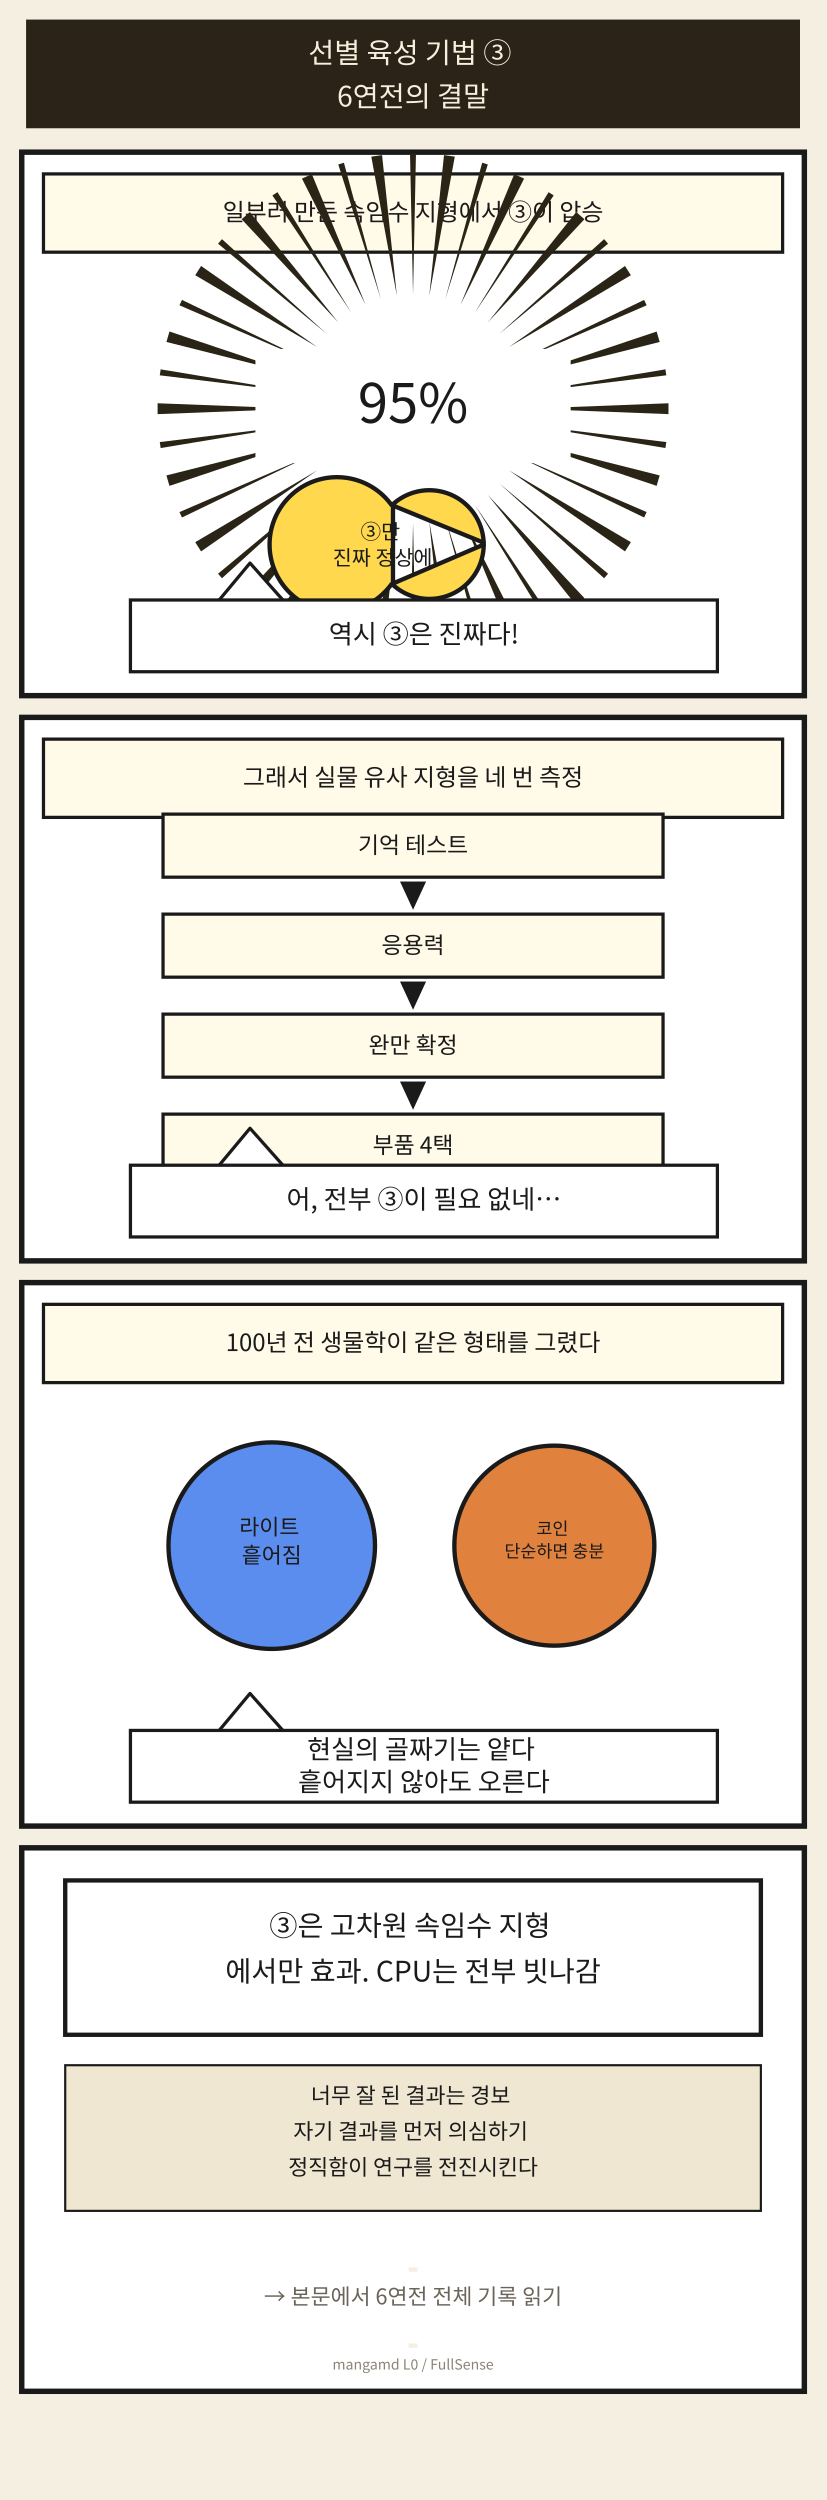
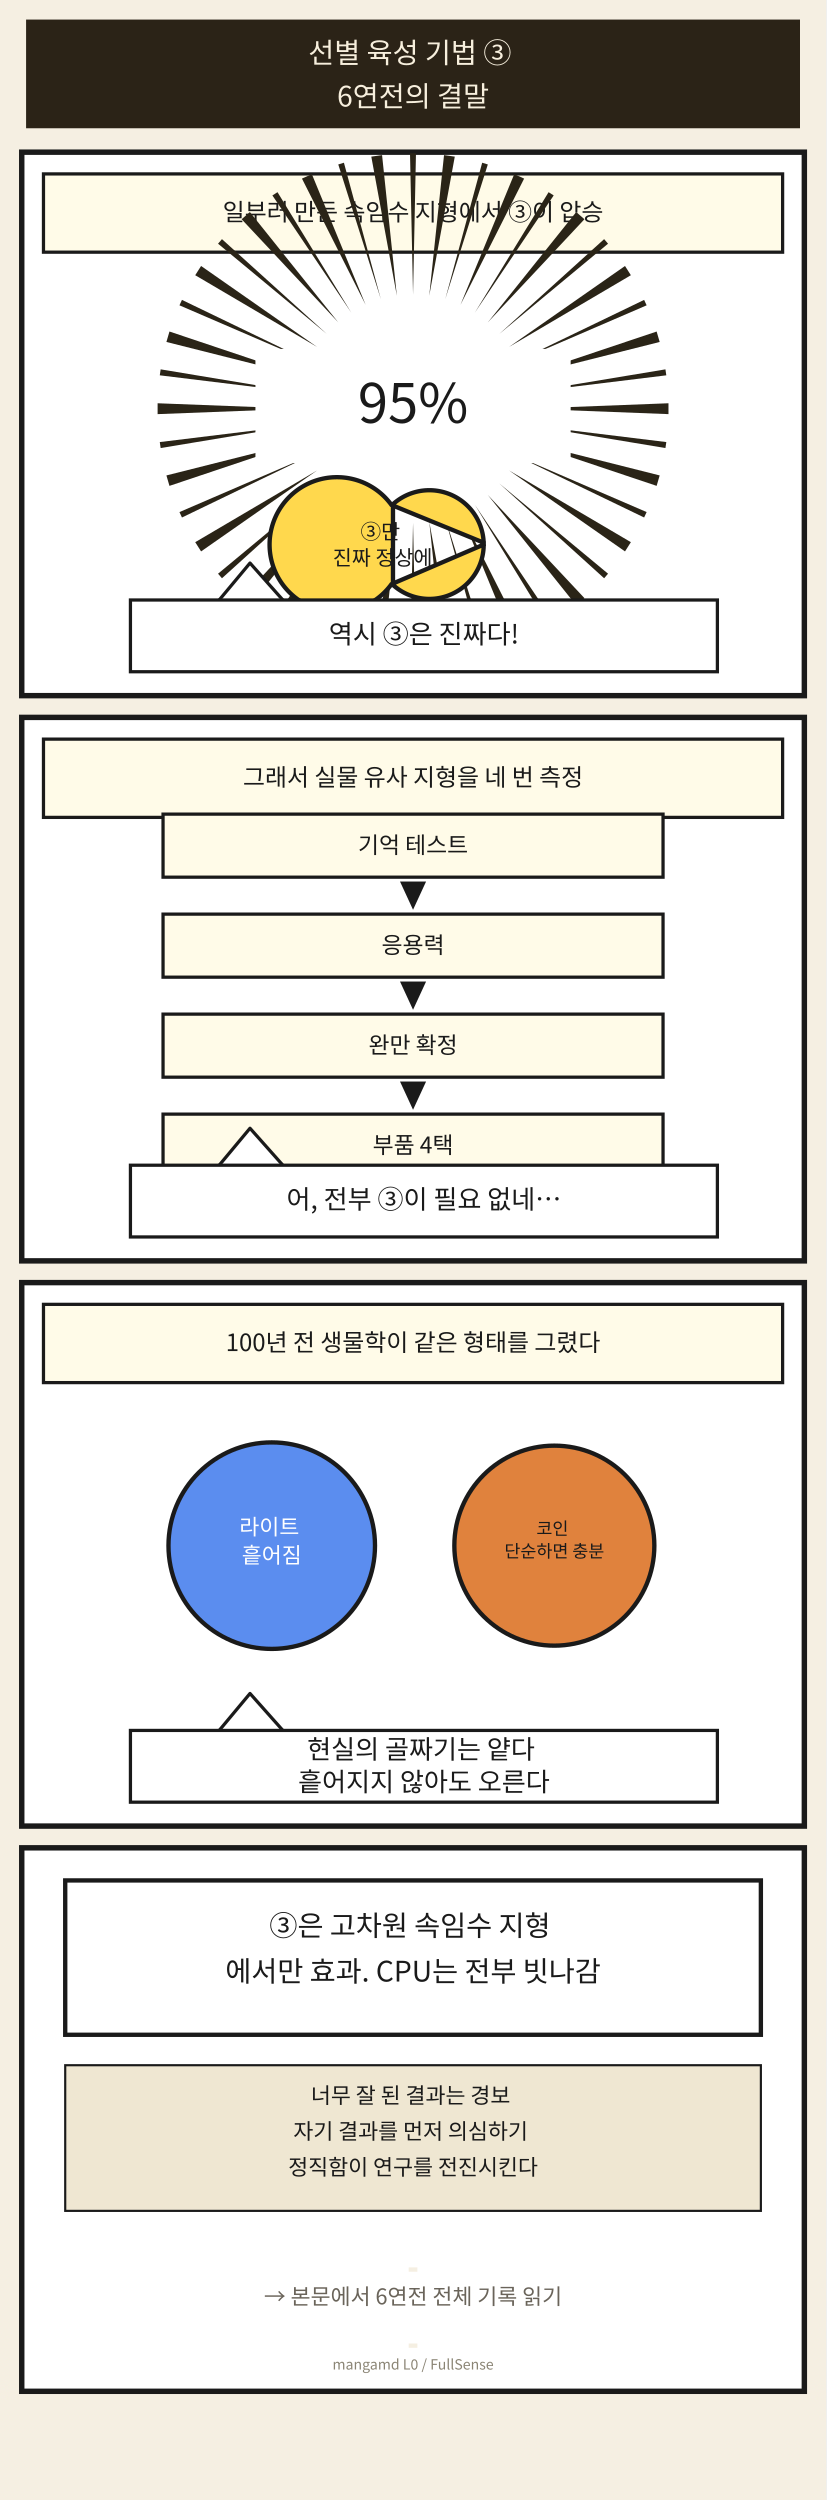
<svg xmlns="http://www.w3.org/2000/svg" viewBox="0 0 760 2300" role="img" aria-label="등산 6연전 — 선별 육성 기법은 언제 효과가 있나?" style="width:100%;height:auto;max-width:1200px">
  <defs />
  <rect width="760" height="2300" fill="#f5efe2" />
  <g transform="translate(0.00,0.00) scale(1)">
    <path d="M 24.00,18.00 L 736.00,18.00 L 736.00,118.00 L 24.00,118.00 Z" fill="#2b2317" stroke="none" stroke-width="3" />
    <text font-family="'Malgun Gothic','Noto Sans CJK KR',sans-serif" font-size="26" fill="#f7efdd" text-anchor="middle">
      <tspan x="380.0" y="58.0">선별 육성 기법 ③</tspan>
      <tspan x="380.0" y="98.0">6연전의 결말</tspan>
    </text>
  </g>
  <g transform="translate(0.00,0.00) scale(1)">
    <path d="M 20.00,140.00 L 740.00,140.00 L 740.00,640.00 L 20.00,640.00 Z" fill="#ffffff" stroke="#1a1a1a" stroke-width="5" />
    <text font-family="'Malgun Gothic','Noto Sans CJK KR',sans-serif" font-size="1" fill="#1a1a1a" text-anchor="middle">
      <tspan x="0.0" y="0.0" />
    </text>
  </g>
  <g transform="translate(0.00,0.00) scale(1)">
    <path d="M 20.00,660.00 L 740.00,660.00 L 740.00,1160.00 L 20.00,1160.00 Z" fill="#ffffff" stroke="#1a1a1a" stroke-width="5" />
    <text font-family="'Malgun Gothic','Noto Sans CJK KR',sans-serif" font-size="1" fill="#1a1a1a" text-anchor="middle">
      <tspan x="0.0" y="0.0" />
    </text>
  </g>
  <g transform="translate(0.00,0.00) scale(1)">
    <path d="M 20.00,1180.00 L 740.00,1180.00 L 740.00,1680.00 L 20.00,1680.00 Z" fill="#ffffff" stroke="#1a1a1a" stroke-width="5" />
    <text font-family="'Malgun Gothic','Noto Sans CJK KR',sans-serif" font-size="1" fill="#1a1a1a" text-anchor="middle">
      <tspan x="0.0" y="0.0" />
    </text>
  </g>
  <g transform="translate(0.00,0.00) scale(1)">
    <path d="M 20.00,1700.00 L 740.00,1700.00 L 740.00,2200.00 L 20.00,2200.00 Z" fill="#ffffff" stroke="#1a1a1a" stroke-width="5" />
    <text font-family="'Malgun Gothic','Noto Sans CJK KR',sans-serif" font-size="1" fill="#1a1a1a" text-anchor="middle">
      <tspan x="0.0" y="0.0" />
    </text>
  </g>
  <g transform="translate(0.00,0.00) scale(1)">
    <path d="M 40.00,160.00 L 720.00,160.00 L 720.00,232.00 L 40.00,232.00 Z" fill="#fffbe8" stroke="#1a1a1a" stroke-width="3" />
    <text font-family="'Malgun Gothic','Noto Sans CJK KR',sans-serif" font-size="22" fill="#1a1a1a" text-anchor="middle">
      <tspan x="380.0" y="203.0">일부러 만든 속임수 지형에서 ③이 압승</tspan>
    </text>
  </g>
  <g>
    <path d="M 485.0,376.0 L 615.0,381.0 L 615.0,371.0 Z" fill="#2a2417" />
    <path d="M 483.9,390.9 L 612.2,412.2 L 613.0,406.7 Z" fill="#2a2417" />
    <path d="M 480.7,405.6 L 604.1,447.0 L 606.9,437.4 Z" fill="#2a2417" />
    <path d="M 475.5,419.6 L 592.6,476.1 L 594.9,471.1 Z" fill="#2a2417" />
    <path d="M 468.3,432.8 L 575.0,507.3 L 580.4,498.8 Z" fill="#2a2417" />
    <path d="M 459.4,444.8 L 555.8,532.0 L 559.4,527.8 Z" fill="#2a2417" />
    <path d="M 448.8,455.4 L 530.1,556.9 L 537.7,550.3 Z" fill="#2a2417" />
    <path d="M 436.8,464.3 L 504.7,575.2 L 509.4,572.2 Z" fill="#2a2417" />
    <path d="M 423.6,471.5 L 473.1,591.8 L 482.2,587.7 Z" fill="#2a2417" />
    <path d="M 409.6,476.7 L 443.6,602.3 L 448.8,600.7 Z" fill="#2a2417" />
    <path d="M 394.9,479.9 L 408.5,609.3 L 418.4,607.9 Z" fill="#2a2417" />
    <path d="M 380.0,481.0 L 377.3,611.0 L 382.8,611.0 Z" fill="#2a2417" />
    <path d="M 365.1,479.9 L 341.6,607.9 L 351.5,609.3 Z" fill="#2a2417" />
    <path d="M 350.4,476.7 L 311.2,600.7 L 316.4,602.3 Z" fill="#2a2417" />
    <path d="M 336.4,471.5 L 277.8,587.7 L 286.9,591.8 Z" fill="#2a2417" />
    <path d="M 323.2,464.3 L 250.6,572.2 L 255.3,575.2 Z" fill="#2a2417" />
    <path d="M 311.2,455.4 L 222.3,550.3 L 229.9,556.9 Z" fill="#2a2417" />
    <path d="M 300.6,444.8 L 200.6,527.8 L 204.2,532.0 Z" fill="#2a2417" />
    <path d="M 291.7,432.8 L 179.6,498.8 L 185.0,507.3 Z" fill="#2a2417" />
    <path d="M 284.5,419.6 L 165.1,471.1 L 167.4,476.1 Z" fill="#2a2417" />
    <path d="M 279.3,405.6 L 153.1,437.4 L 155.9,447.0 Z" fill="#2a2417" />
    <path d="M 276.1,390.9 L 147.0,406.7 L 147.8,412.2 Z" fill="#2a2417" />
    <path d="M 275.0,376.0 L 145.0,371.0 L 145.0,381.0 Z" fill="#2a2417" />
    <path d="M 276.1,361.1 L 147.8,339.8 L 147.0,345.3 Z" fill="#2a2417" />
    <path d="M 279.3,346.4 L 155.9,305.0 L 153.1,314.6 Z" fill="#2a2417" />
    <path d="M 284.5,332.4 L 167.4,275.9 L 165.1,280.9 Z" fill="#2a2417" />
    <path d="M 291.7,319.2 L 185.0,244.7 L 179.6,253.2 Z" fill="#2a2417" />
    <path d="M 300.6,307.2 L 204.2,220.0 L 200.6,224.2 Z" fill="#2a2417" />
    <path d="M 311.2,296.6 L 229.9,195.1 L 222.3,201.7 Z" fill="#2a2417" />
    <path d="M 323.2,287.7 L 255.3,176.8 L 250.6,179.8 Z" fill="#2a2417" />
    <path d="M 336.4,280.5 L 286.9,160.2 L 277.8,164.3 Z" fill="#2a2417" />
    <path d="M 350.4,275.3 L 316.4,149.7 L 311.2,151.3 Z" fill="#2a2417" />
    <path d="M 365.1,272.1 L 351.5,142.7 L 341.6,144.1 Z" fill="#2a2417" />
    <path d="M 380.0,271.0 L 382.7,141.0 L 377.2,141.0 Z" fill="#2a2417" />
    <path d="M 394.9,272.1 L 418.4,144.1 L 408.5,142.7 Z" fill="#2a2417" />
    <path d="M 409.6,275.3 L 448.8,151.3 L 443.6,149.7 Z" fill="#2a2417" />
    <path d="M 423.6,280.5 L 482.2,164.3 L 473.1,160.2 Z" fill="#2a2417" />
    <path d="M 436.8,287.7 L 509.4,179.8 L 504.7,176.8 Z" fill="#2a2417" />
    <path d="M 448.8,296.6 L 537.7,201.7 L 530.1,195.1 Z" fill="#2a2417" />
    <path d="M 459.4,307.2 L 559.4,224.2 L 555.8,220.0 Z" fill="#2a2417" />
    <path d="M 468.3,319.2 L 580.4,253.2 L 575.0,244.7 Z" fill="#2a2417" />
    <path d="M 475.5,332.4 L 594.9,280.9 L 592.6,275.9 Z" fill="#2a2417" />
    <path d="M 480.7,346.4 L 606.9,314.6 L 604.1,305.0 Z" fill="#2a2417" />
    <path d="M 483.9,361.1 L 613.0,345.3 L 612.2,339.8 Z" fill="#2a2417" />
  </g>
  <g transform="translate(0.00,0.00) scale(1)">
    <path d="M 235.00,321.00 L 525.00,321.00 L 525.00,426.00 L 235.00,426.00 Z" fill="#ffffff" stroke="none" stroke-width="3" />
    <text font-family="'Malgun Gothic','Noto Sans CJK KR',sans-serif" font-size="50" fill="#1a1a1a" text-anchor="middle">
      <tspan x="380.0" y="389.0">95%</tspan>
    </text>
  </g>
  <path d="M 360.16,537.44 L 358.86,539.17 L 357.49,540.85 L 356.07,542.49 L 354.60,544.07 L 353.07,545.60 L 351.49,547.07 L 349.85,548.49 L 348.17,549.86 L 346.44,551.16 L 344.67,552.40 L 342.85,553.58 L 341.00,554.69 L 339.11,555.74 L 337.18,556.73 L 335.22,557.64 L 333.23,558.49 L 331.21,559.26 L 329.16,559.97 L 327.09,560.60 L 325.00,561.16 L 322.89,561.65 L 320.77,562.06 L 318.63,562.40 L 316.48,562.66 L 314.32,562.85 L 312.16,562.96 L 310.00,563.00 L 307.84,562.96 L 305.68,562.85 L 303.52,562.66 L 301.37,562.40 L 299.23,562.06 L 297.11,561.65 L 295.00,561.16 L 292.91,560.60 L 290.84,559.97 L 288.79,559.26 L 286.77,558.49 L 284.78,557.64 L 282.82,556.73 L 280.89,555.74 L 279.00,554.69 L 277.15,553.58 L 275.33,552.40 L 273.56,551.16 L 271.83,549.86 L 270.15,548.49 L 268.51,547.07 L 266.93,545.60 L 265.40,544.07 L 263.93,542.49 L 262.51,540.85 L 261.14,539.17 L 259.84,537.44 L 258.60,535.67 L 257.42,533.85 L 256.31,532.00 L 255.26,530.11 L 254.27,528.18 L 253.36,526.22 L 252.51,524.23 L 251.74,522.21 L 251.03,520.16 L 250.40,518.09 L 249.84,516.00 L 249.35,513.89 L 248.94,511.77 L 248.60,509.63 L 248.34,507.48 L 248.15,505.32 L 248.04,503.16 L 248.00,501.00 L 248.04,498.84 L 248.15,496.68 L 248.34,494.52 L 248.60,492.37 L 248.94,490.23 L 249.35,488.11 L 249.84,486.00 L 250.40,483.91 L 251.03,481.84 L 251.74,479.79 L 252.51,477.77 L 253.36,475.78 L 254.27,473.82 L 255.26,471.89 L 256.31,470.00 L 257.42,468.15 L 258.60,466.33 L 259.84,464.56 L 261.14,462.83 L 262.51,461.15 L 263.93,459.51 L 265.40,457.93 L 266.93,456.40 L 268.51,454.93 L 270.15,453.51 L 271.83,452.14 L 273.56,450.84 L 275.33,449.60 L 277.15,448.42 L 279.00,447.31 L 280.89,446.26 L 282.82,445.27 L 284.78,444.36 L 286.77,443.51 L 288.79,442.74 L 290.84,442.03 L 292.91,441.40 L 295.00,440.84 L 297.11,440.35 L 299.23,439.94 L 301.37,439.60 L 303.52,439.34 L 305.68,439.15 L 307.84,439.04 L 310.00,439.00 L 312.16,439.04 L 314.32,439.15 L 316.48,439.34 L 318.63,439.60 L 320.77,439.94 L 322.89,440.35 L 325.00,440.84 L 327.09,441.40 L 329.16,442.03 L 331.21,442.74 L 333.23,443.51 L 335.22,444.36 L 337.18,445.27 L 339.11,446.26 L 341.00,447.31 L 342.85,448.42 L 344.67,449.60 L 346.44,450.84 L 348.17,452.14 L 349.85,453.51 L 351.49,454.93 L 353.07,456.40 L 354.60,457.93 L 356.07,459.51 L 357.49,461.15 L 358.86,462.83 L 360.16,464.56 L 444.97,499.26 L 444.88,497.51 L 444.73,495.77 L 444.51,494.04 L 444.24,492.32 L 443.91,490.60 L 443.51,488.90 L 443.06,487.22 L 442.55,485.55 L 441.98,483.90 L 441.36,482.27 L 440.68,480.66 L 439.94,479.08 L 439.15,477.53 L 438.30,476.00 L 437.40,474.50 L 436.45,473.04 L 435.45,471.61 L 434.40,470.22 L 433.30,468.86 L 432.16,467.54 L 430.97,466.27 L 429.73,465.03 L 428.46,463.84 L 427.14,462.70 L 425.78,461.60 L 424.39,460.55 L 422.96,459.55 L 421.50,458.60 L 420.00,457.70 L 418.47,456.85 L 416.92,456.06 L 415.34,455.32 L 413.73,454.64 L 412.10,454.02 L 410.45,453.45 L 408.78,452.94 L 407.10,452.49 L 405.40,452.09 L 403.68,451.76 L 401.96,451.49 L 400.23,451.27 L 398.49,451.12 L 396.74,451.03 L 395.00,451.00 L 393.26,451.03 L 391.51,451.12 L 389.77,451.27 L 388.04,451.49 L 386.32,451.76 L 384.60,452.09 L 382.90,452.49 L 381.22,452.94 L 379.55,453.45 L 377.90,454.02 L 376.27,454.64 L 374.66,455.32 L 373.08,456.06 L 371.53,456.85 L 370.00,457.70 L 368.50,458.60 L 367.04,459.55 L 365.61,460.55 L 364.22,461.60 L 362.86,462.70 L 361.54,463.84 L 361.54,538.16 L 362.86,539.30 L 364.22,540.40 L 365.61,541.45 L 367.04,542.45 L 368.50,543.40 L 370.00,544.30 L 371.53,545.15 L 373.08,545.94 L 374.66,546.68 L 376.27,547.36 L 377.90,547.98 L 379.55,548.55 L 381.22,549.06 L 382.90,549.51 L 384.60,549.91 L 386.32,550.24 L 388.04,550.51 L 389.77,550.73 L 391.51,550.88 L 393.26,550.97 L 395.00,551.00 L 396.74,550.97 L 398.49,550.88 L 400.23,550.73 L 401.96,550.51 L 403.68,550.24 L 405.40,549.91 L 407.10,549.51 L 408.78,549.06 L 410.45,548.55 L 412.10,547.98 L 413.73,547.36 L 415.34,546.68 L 416.92,545.94 L 418.47,545.15 L 420.00,544.30 L 421.50,543.40 L 422.96,542.45 L 424.39,541.45 L 425.78,540.40 L 427.14,539.30 L 428.46,538.16 L 429.73,536.97 L 430.97,535.73 L 432.16,534.46 L 433.30,533.14 L 434.40,531.78 L 435.45,530.39 L 436.45,528.96 L 437.40,527.50 L 438.30,526.00 L 439.15,524.47 L 439.94,522.92 L 440.68,521.34 L 441.36,519.73 L 441.98,518.10 L 442.55,516.45 L 443.06,514.78 L 443.51,513.10 L 443.91,511.40 L 444.24,509.68 L 444.51,507.96 L 444.73,506.23 L 444.88,504.49 L 444.97,502.74 L 445.00,501.00 Z" fill="#ffd84d" stroke="#1a1a1a" stroke-width="4" fill-rule="nonzero" />
  <g transform="translate(0.00,0.00) scale(1)">
    <path d="M 348.00,476.00 L 352.00,476.00 L 352.00,479.00 L 348.00,479.00 Z" fill="#ffd84d" stroke="none" stroke-width="3" />
    <text font-family="'Malgun Gothic','Noto Sans CJK KR',sans-serif" font-size="19" fill="#1a1a1a" text-anchor="middle">
      <tspan x="352.0" y="496.0">③만</tspan>
      <tspan x="352.0" y="520.0">진짜 정상에</tspan>
    </text>
  </g>
  <g transform="translate(0.00,0.00) scale(1)">
    <path d="M 200.00,554.00 L 230.00,518.00 L 262.00,554.00 Z" fill="#ffffff" stroke="#1a1a1a" stroke-width="3" stroke-linejoin="round" />
    <path d="M 120.00,552.00 L 660.00,552.00 L 660.00,618.00 L 120.00,618.00 Z" fill="#ffffff" stroke="#1a1a1a" stroke-width="3" />
    <text font-family="'Malgun Gothic','Noto Sans CJK KR',sans-serif" font-size="24" fill="#1a1a1a" text-anchor="middle">
      <tspan x="390.0" y="592.0">역시 ③은 진짜다!</tspan>
    </text>
  </g>
  <g transform="translate(0.00,0.00) scale(1)">
    <path d="M 40.00,680.00 L 720.00,680.00 L 720.00,752.00 L 40.00,752.00 Z" fill="#fffbe8" stroke="#1a1a1a" stroke-width="3" />
    <text font-family="'Malgun Gothic','Noto Sans CJK KR',sans-serif" font-size="22" fill="#1a1a1a" text-anchor="middle">
      <tspan x="380.0" y="723.0">그래서 실물 유사 지형을 네 번 측정</tspan>
    </text>
  </g>
  <g transform="translate(0.00,0.00) scale(1)">
    <path d="M 150.00,749.00 L 610.00,749.00 L 610.00,807.00 L 150.00,807.00 Z" fill="#fffbe8" stroke="#1a1a1a" stroke-width="3" />
    <text font-family="'Malgun Gothic','Noto Sans CJK KR',sans-serif" font-size="21" fill="#1a1a1a" text-anchor="middle">
      <tspan x="380.0" y="785.0">기억 테스트</tspan>
    </text>
  </g>
  <g transform="translate(0.00,0.00) scale(1)">
    <path d="M 368.00,811.00 L 392.00,811.00 L 380.00,837.00 Z" fill="#1a1a1a" stroke="none" stroke-width="3" />
    <text font-family="'Malgun Gothic','Noto Sans CJK KR',sans-serif" font-size="1" fill="#1a1a1a" text-anchor="middle">
      <tspan x="0.0" y="0.0" />
    </text>
  </g>
  <g transform="translate(0.00,0.00) scale(1)">
    <path d="M 150.00,841.00 L 610.00,841.00 L 610.00,899.00 L 150.00,899.00 Z" fill="#fffbe8" stroke="#1a1a1a" stroke-width="3" />
    <text font-family="'Malgun Gothic','Noto Sans CJK KR',sans-serif" font-size="21" fill="#1a1a1a" text-anchor="middle">
      <tspan x="380.0" y="877.0">응용력</tspan>
    </text>
  </g>
  <g transform="translate(0.00,0.00) scale(1)">
    <path d="M 368.00,903.00 L 392.00,903.00 L 380.00,929.00 Z" fill="#1a1a1a" stroke="none" stroke-width="3" />
    <text font-family="'Malgun Gothic','Noto Sans CJK KR',sans-serif" font-size="1" fill="#1a1a1a" text-anchor="middle">
      <tspan x="0.0" y="0.0" />
    </text>
  </g>
  <g transform="translate(0.00,0.00) scale(1)">
    <path d="M 150.00,933.00 L 610.00,933.00 L 610.00,991.00 L 150.00,991.00 Z" fill="#fffbe8" stroke="#1a1a1a" stroke-width="3" />
    <text font-family="'Malgun Gothic','Noto Sans CJK KR',sans-serif" font-size="21" fill="#1a1a1a" text-anchor="middle">
      <tspan x="380.0" y="969.0">완만 확정</tspan>
    </text>
  </g>
  <g transform="translate(0.00,0.00) scale(1)">
    <path d="M 368.00,995.00 L 392.00,995.00 L 380.00,1021.00 Z" fill="#1a1a1a" stroke="none" stroke-width="3" />
    <text font-family="'Malgun Gothic','Noto Sans CJK KR',sans-serif" font-size="1" fill="#1a1a1a" text-anchor="middle">
      <tspan x="0.0" y="0.0" />
    </text>
  </g>
  <g transform="translate(0.00,0.00) scale(1)">
    <path d="M 150.00,1025.00 L 610.00,1025.00 L 610.00,1083.00 L 150.00,1083.00 Z" fill="#fffbe8" stroke="#1a1a1a" stroke-width="3" />
    <text font-family="'Malgun Gothic','Noto Sans CJK KR',sans-serif" font-size="21" fill="#1a1a1a" text-anchor="middle">
      <tspan x="380.0" y="1061.0">부품 4택</tspan>
    </text>
  </g>
  <g transform="translate(0.00,0.00) scale(1)">
    <path d="M 200.00,1074.00 L 230.00,1038.00 L 262.00,1074.00 Z" fill="#ffffff" stroke="#1a1a1a" stroke-width="3" stroke-linejoin="round" />
    <path d="M 120.00,1072.00 L 660.00,1072.00 L 660.00,1138.00 L 120.00,1138.00 Z" fill="#ffffff" stroke="#1a1a1a" stroke-width="3" />
    <text font-family="'Malgun Gothic','Noto Sans CJK KR',sans-serif" font-size="24" fill="#1a1a1a" text-anchor="middle">
      <tspan x="390.0" y="1112.0">어, 전부 ③이 필요 없네…</tspan>
    </text>
  </g>
  <g transform="translate(0.00,0.00) scale(1)">
    <path d="M 40.00,1200.00 L 720.00,1200.00 L 720.00,1272.00 L 40.00,1272.00 Z" fill="#fffbe8" stroke="#1a1a1a" stroke-width="3" />
    <text font-family="'Malgun Gothic','Noto Sans CJK KR',sans-serif" font-size="22" fill="#1a1a1a" text-anchor="middle">
      <tspan x="380.0" y="1243.0">100년 전 생물학이 같은 형태를 그렸다</tspan>
    </text>
  </g>
  <g transform="translate(0.00,0.00) scale(1)">
    <path d="M 155.00,1422.00 a 95.00,95.00 0 1,0 190.00,0 a 95.00,95.00 0 1,0 -190.00,0 Z" fill="#5b8def" stroke="#1a1a1a" stroke-width="4" />
-     <text font-family="'Malgun Gothic','Noto Sans CJK KR',sans-serif" font-size="20" fill="#1a1a1a" text-anchor="middle">
+     <text font-family="'Malgun Gothic','Noto Sans CJK KR',sans-serif" font-size="20" fill="#ffffff" text-anchor="middle">
      <tspan x="250.0" y="1412.0">라이트</tspan>
      <tspan x="250.0" y="1438.0">흩어짐</tspan>
    </text>
  </g>
  <g transform="translate(0.00,0.00) scale(1)">
    <path d="M 418.00,1422.00 a 92.00,92.00 0 1,0 184.00,0 a 92.00,92.00 0 1,0 -184.00,0 Z" fill="#e0823d" stroke="#1a1a1a" stroke-width="4" />
    <text font-family="'Malgun Gothic','Noto Sans CJK KR',sans-serif" font-size="16" fill="#1a1a1a" text-anchor="middle">
      <tspan x="510.0" y="1412.0">코인</tspan>
      <tspan x="510.0" y="1432.8">단순하면 충분</tspan>
    </text>
  </g>
  <g transform="translate(0.00,0.00) scale(1)">
    <path d="M 200.00,1594.00 L 230.00,1558.00 L 262.00,1594.00 Z" fill="#ffffff" stroke="#1a1a1a" stroke-width="3" stroke-linejoin="round" />
    <path d="M 120.00,1592.00 L 660.00,1592.00 L 660.00,1658.00 L 120.00,1658.00 Z" fill="#ffffff" stroke="#1a1a1a" stroke-width="3" />
    <text font-family="'Malgun Gothic','Noto Sans CJK KR',sans-serif" font-size="24" fill="#1a1a1a" text-anchor="middle">
      <tspan x="390.0" y="1618.0">현실의 골짜기는 얕다</tspan>
      <tspan x="390.0" y="1648.0">흩어지지 않아도 오른다</tspan>
    </text>
  </g>
  <g transform="translate(0.00,0.00) scale(1)">
    <path d="M 60.00,1730.00 L 700.00,1730.00 L 700.00,1872.00 L 60.00,1872.00 Z" fill="#ffffff" stroke="#1a1a1a" stroke-width="4" />
    <text font-family="'Malgun Gothic','Noto Sans CJK KR',sans-serif" font-size="26" fill="#1a1a1a" text-anchor="middle">
      <tspan x="380.0" y="1781.0">③은 고차원 속임수 지형</tspan>
      <tspan x="380.0" y="1823.0">에서만 효과. CPU는 전부 빗나감</tspan>
    </text>
  </g>
  <g transform="translate(0.00,0.00) scale(1)">
    <path d="M 60.00,1900.00 L 700.00,1900.00 L 700.00,2034.00 L 60.00,2034.00 Z" fill="#efe7d2" stroke="#1a1a1a" stroke-width="2" />
    <text font-family="'Malgun Gothic','Noto Sans CJK KR',sans-serif" font-size="20" fill="#1a1a1a" text-anchor="middle">
      <tspan x="380.0" y="1935.0">너무 잘 된 결과는 경보</tspan>
      <tspan x="380.0" y="1968.0">자기 결과를 먼저 의심하기</tspan>
      <tspan x="380.0" y="2001.0">정직함이 연구를 전진시킨다</tspan>
    </text>
  </g>
  <g transform="translate(0.00,0.00) scale(1)">
    <path d="M 376.00,2086.00 L 384.00,2086.00 L 384.00,2090.00 L 376.00,2090.00 Z" fill="#f5efe2" stroke="none" stroke-width="3" />
    <text font-family="'Malgun Gothic','Noto Sans CJK KR',sans-serif" font-size="20" fill="#6a645a" text-anchor="middle">
      <tspan x="380.0" y="2120.0">→ 본문에서 6연전 전체 기록 읽기</tspan>
    </text>
  </g>
  <g transform="translate(0.00,0.00) scale(1)">
    <path d="M 376.00,2156.00 L 384.00,2156.00 L 384.00,2160.00 L 376.00,2160.00 Z" fill="#f5efe2" stroke="none" stroke-width="3" />
    <text font-family="'Malgun Gothic','Noto Sans CJK KR',sans-serif" font-size="13" fill="#8a8474" text-anchor="middle">
      <tspan x="380.0" y="2180.0">mangamd L0 / FullSense</tspan>
    </text>
  </g>
</svg>
